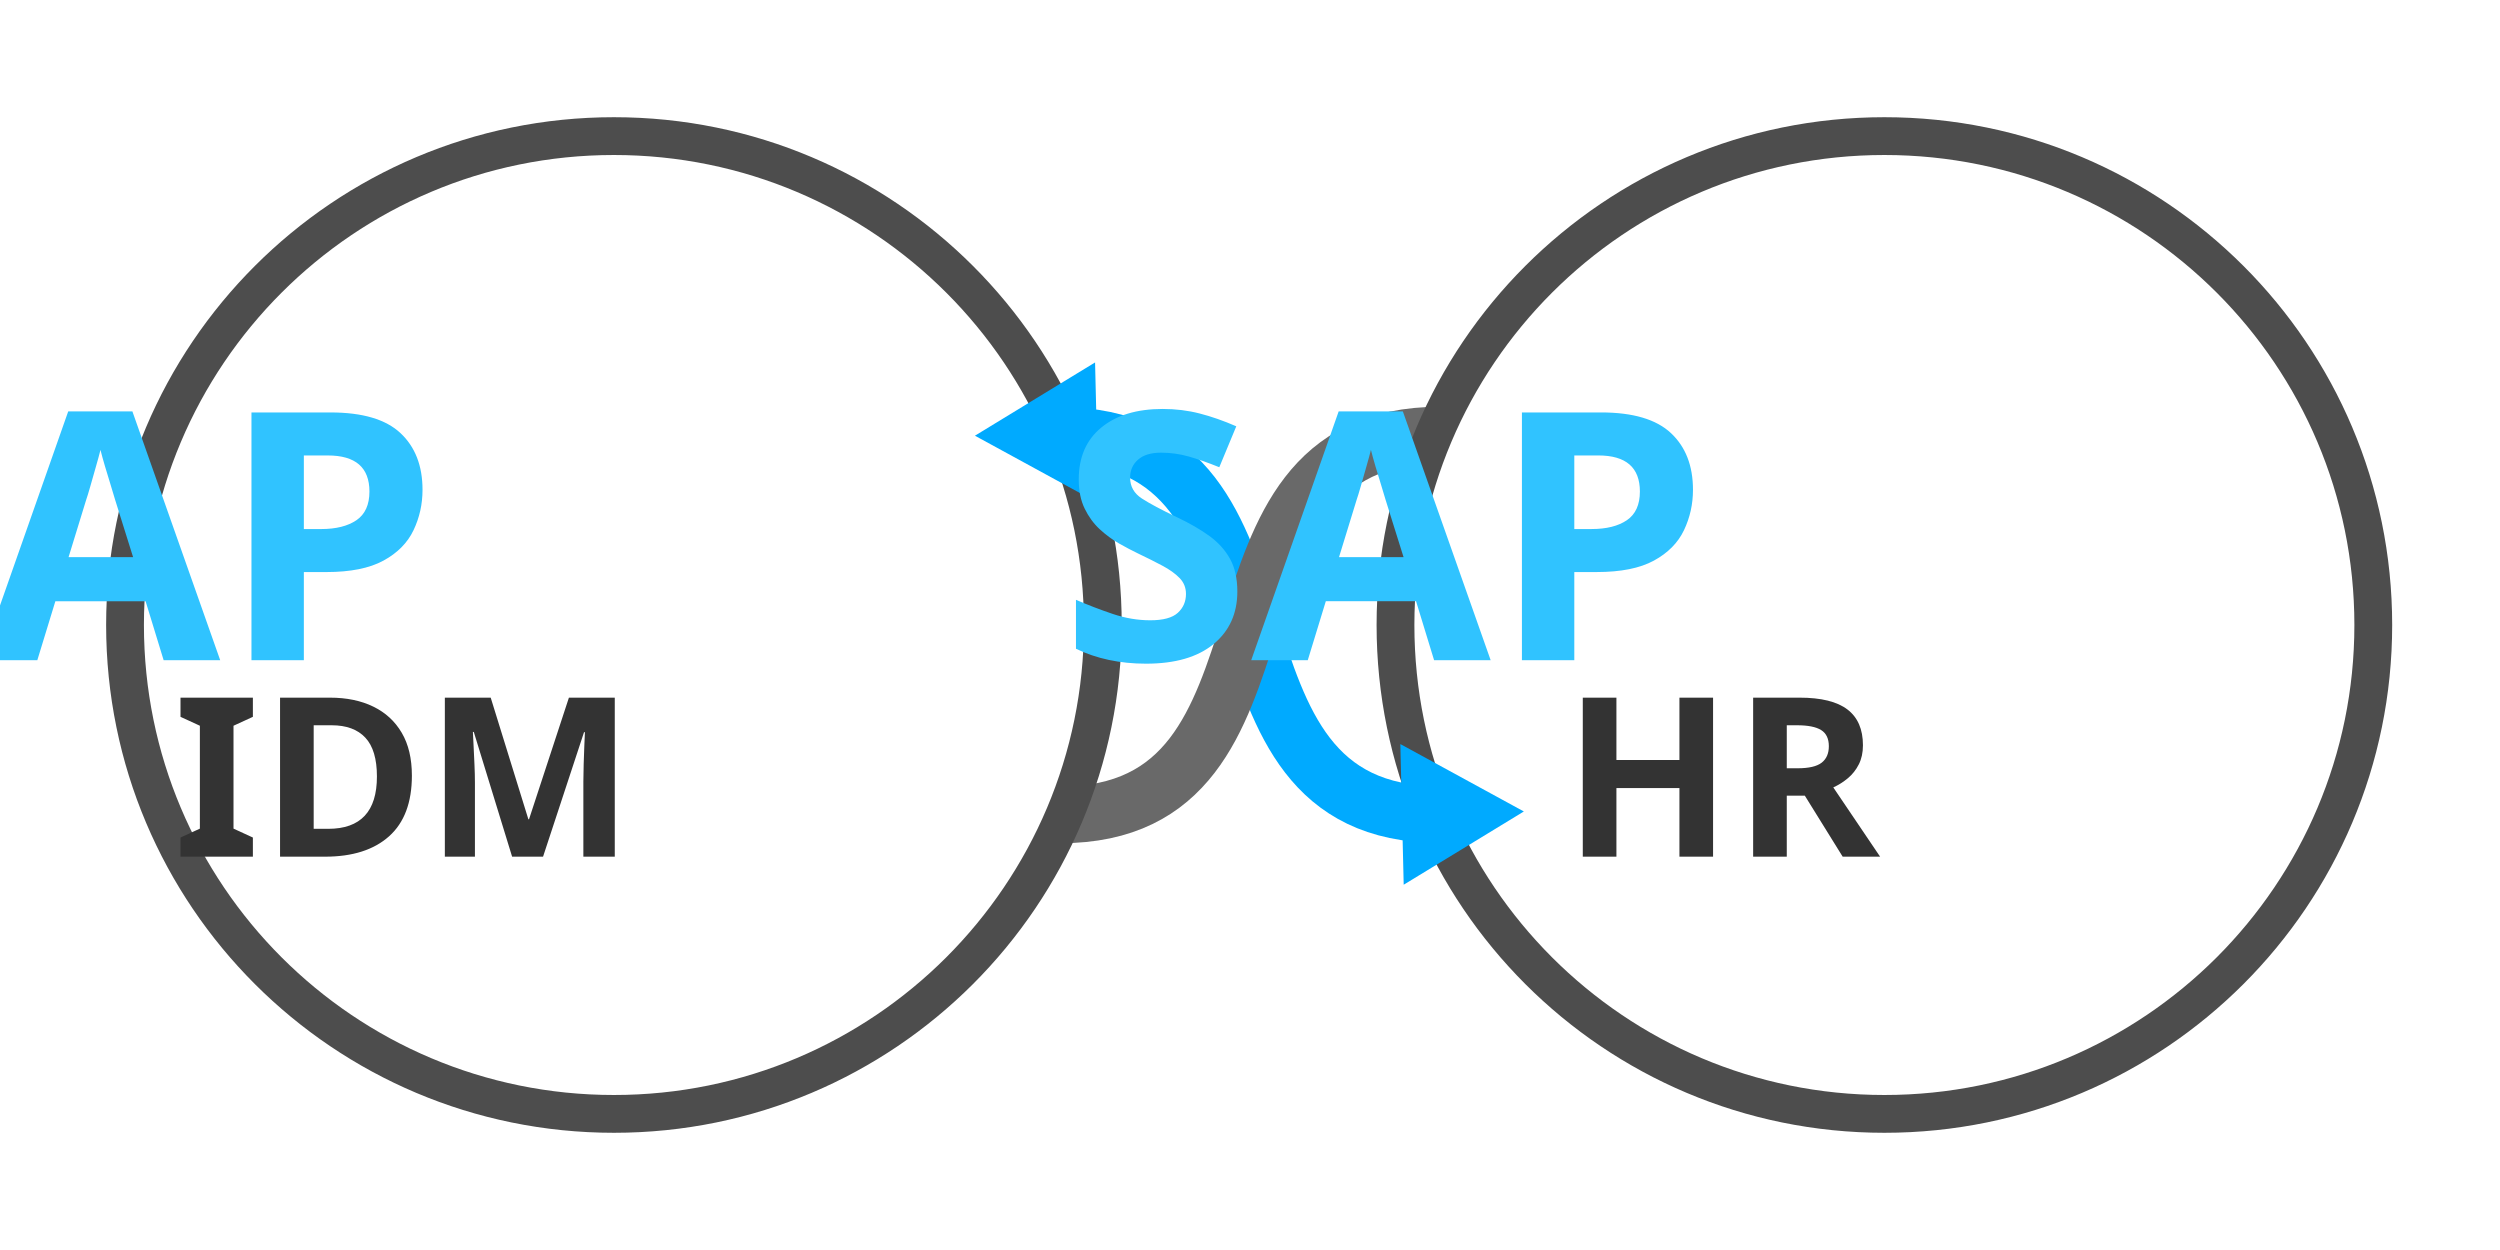
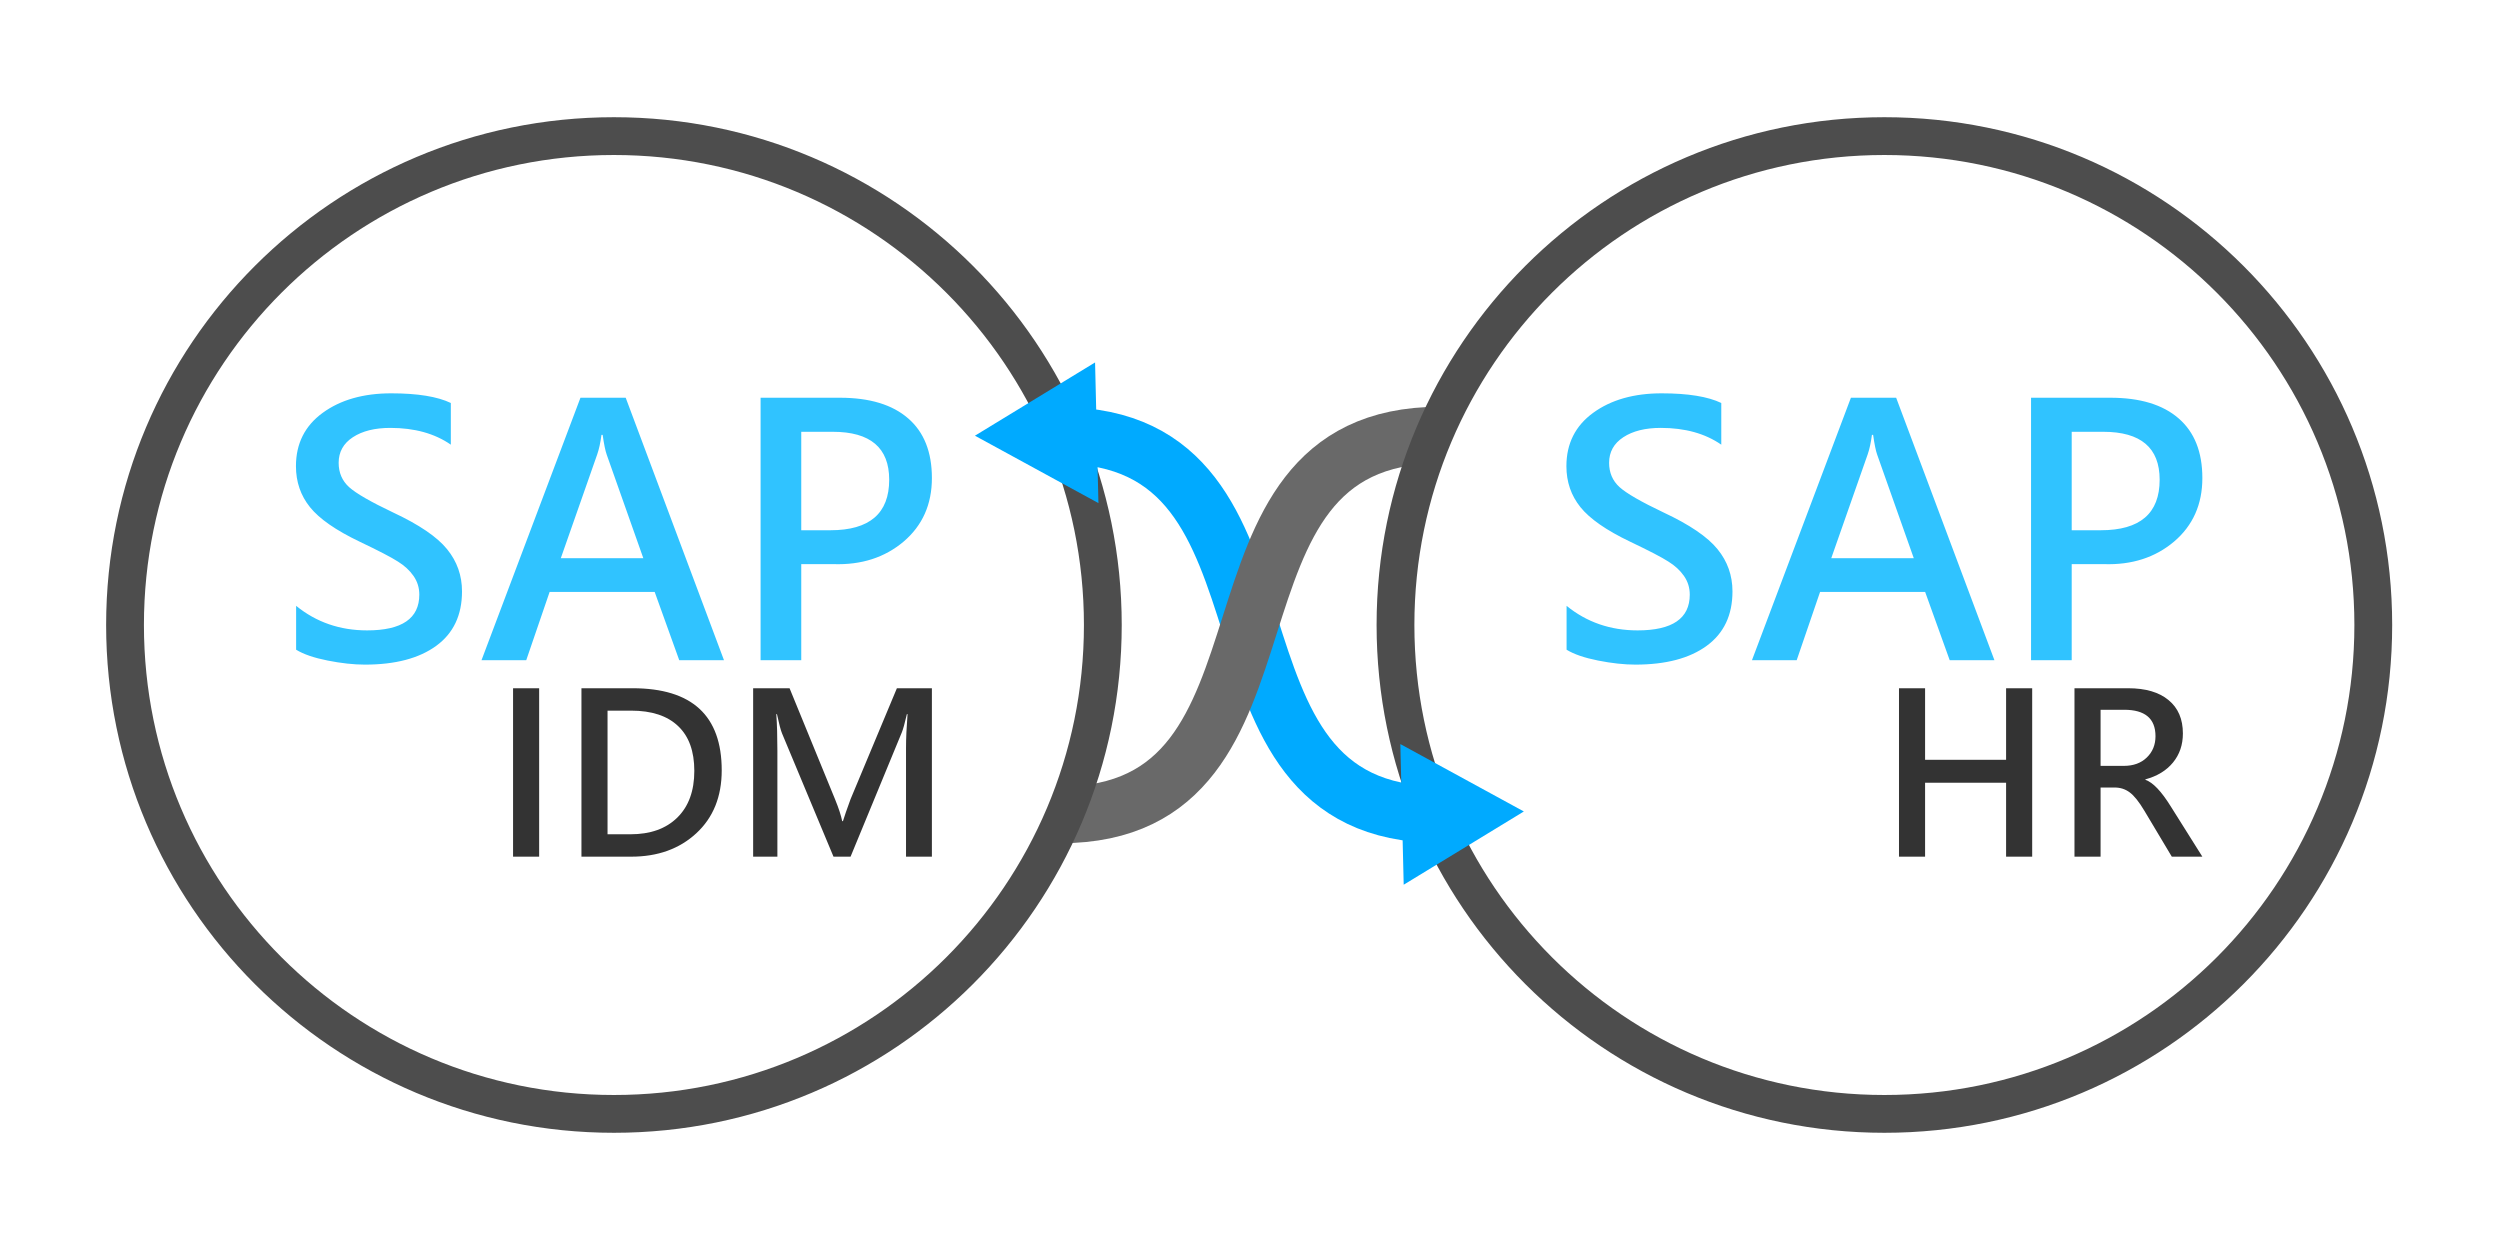
<svg xmlns="http://www.w3.org/2000/svg" version="1.1" id="svg1" width="1000" height="500" viewBox="0 0 1000 500">
  <defs id="defs1">
    <clipPath id="CLIPPATH_56">
      <path id="pO20KKJNwU1CrE_FoZeM0" d="M -256,-256 H 256 V 256 H -256 Z" stroke-linecap="round" />
    </clipPath>
  </defs>
  <g id="g1">
    <path id="path3" d="m 318.137,130.637 c 77.636,0 36.09,113.726 113.726,113.726" style="fill:none;stroke:#00aaff;stroke-width:17.008;stroke-linecap:butt;stroke-linejoin:miter;stroke-miterlimit:4;stroke-dasharray:none;stroke-opacity:1" transform="scale(1.333333)" />
    <path id="path4" d="m 318.031,244.469 c 77.637,0 36.09,-113.938 113.938,-113.938" style="fill:none;stroke:#696969;stroke-width:17.008;stroke-linecap:butt;stroke-linejoin:miter;stroke-miterlimit:4;stroke-dasharray:none;stroke-opacity:1" transform="scale(1.333333)" />
    <path id="path5" d="m 330.848,187.5 c 0,81.004 -65.668,146.668 -146.672,146.668 -81,0 -146.668,-65.664 -146.668,-146.668 0,-81.004 65.668,-146.668 146.668,-146.668 81.004,0 146.672,65.664 146.672,146.668 z" style="fill:none;stroke:#4d4d4d;stroke-width:11.339;stroke-linecap:butt;stroke-linejoin:miter;stroke-miterlimit:4;stroke-dasharray:none;stroke-opacity:1" transform="scale(1.333333)" />
    <path id="path6" d="m 711.984,187.5 c 0,81.004 -65.664,146.668 -146.668,146.668 -81.004,0 -146.671,-65.664 -146.671,-146.668 0,-81.004 65.667,-146.668 146.671,-146.668 81.004,0 146.668,65.664 146.668,146.668 z" style="fill:none;stroke:#4d4d4d;stroke-width:11.339;stroke-linecap:butt;stroke-linejoin:miter;stroke-miterlimit:4;stroke-dasharray:none;stroke-opacity:1" transform="scale(1.333333)" />
    <path id="path15" d="m 457.152,243.441 -36.043,21.977 -1.007,-42.199 z" style="fill:#00aaff;fill-opacity:1;fill-rule:evenodd;stroke:none" transform="scale(1.333333)" />
    <path id="path16" d="m 292.48,130.711 36.04,-21.977 1.011,42.2 z" style="fill:#00aaff;fill-opacity:1;fill-rule:evenodd;stroke:none" transform="scale(1.333333)" />
    <g id="g17" transform="translate(4.493883,22.63757)">
      <g id="g22" transform="translate(9.76894,-7.681884)">
-         <text xml:space="preserve" style="font-style:normal;font-variant:normal;font-weight:normal;font-stretch:normal;font-size:89.075px;font-family:'Segoe MDL2 Assets';-inkscape-font-specification:'Segoe MDL2 Assets';text-align:center;text-anchor:middle;fill:#333333;fill-rule:evenodd;stroke:#4d4d4d;stroke-width:0" x="274.75" y="327.713" id="text16">
-           <tspan id="tspan16" x="274.75" y="327.713" style="font-style:normal;font-variant:normal;font-weight:bold;font-stretch:normal;font-family:'Microsoft JhengHei UI';-inkscape-font-specification:'Microsoft JhengHei UI Bold';fill:#333333;stroke-width:0">IDM</tspan>
-           <tspan x="274.75" y="448.843" id="tspan17" style="fill:#333333;stroke-width:0" />
-         </text>
-         <text xml:space="preserve" style="font-style:normal;font-variant:normal;font-weight:normal;font-stretch:normal;font-size:138.814px;font-family:'Segoe MDL2 Assets';-inkscape-font-specification:'Segoe MDL2 Assets';text-align:center;text-anchor:middle;fill:#30c3ff;fill-opacity:1;fill-rule:evenodd;stroke:#4d4d4d;stroke-width:0" x="229.783" y="249.13" id="text16-5">
-           <tspan id="tspan16-6" x="229.783" y="249.13" style="font-style:normal;font-variant:normal;font-weight:bold;font-stretch:normal;font-size:138.814px;font-family:'Microsoft JhengHei UI';-inkscape-font-specification:'Microsoft JhengHei UI Bold';fill:#30c3ff;fill-opacity:1;stroke-width:0">SAP</tspan>
-           <tspan x="229.783" y="437.898" id="tspan17-8" style="font-size:138.814px;fill:#30c3ff;fill-opacity:1;stroke-width:0" />
-         </text>
+         <path id="text16" style="font-style:normal;font-variant:normal;font-weight:normal;font-stretch:normal;font-size:89.075px;font-family:'Segoe MDL2 Assets';-inkscape-font-specification:'Segoe MDL2 Assets';text-align:center;text-anchor:middle;fill:#333333;fill-rule:evenodd;stroke:#4d4d4d;stroke-width:0" d="M 190.96 260.341 L 190.96 268.867 L 190.96 268.91 L 190.96 319.144 L 190.96 319.189 L 190.96 327.712 L 201.397 327.712 L 201.397 319.189 L 201.397 319.144 L 201.397 268.91 L 201.397 268.867 L 201.397 260.341 L 190.96 260.341 z M 218.317 260.341 L 218.317 327.712 L 238.237 327.712 C 248.821 327.712 257.491 324.597 264.247 318.363 C 271.032 312.1 274.425 303.705 274.425 293.179 C 274.425 271.287 262.535 260.341 238.759 260.341 L 218.317 260.341 z M 286.993 260.341 L 286.993 327.712 L 296.692 327.712 L 296.692 285.394 C 296.692 279.653 296.549 274.752 296.259 270.693 L 296.518 270.693 C 297.359 274.607 298.041 277.188 298.563 278.435 L 319.136 327.712 L 325.964 327.712 L 346.45 278.042 C 346.943 276.883 347.623 274.433 348.493 270.693 L 348.755 270.693 C 348.349 275.912 348.145 280.422 348.145 284.22 L 348.145 327.712 L 358.497 327.712 L 358.497 260.341 L 344.493 260.341 L 325.964 304.704 C 324.485 308.735 323.47 311.663 322.919 313.49 L 322.616 313.49 C 322.152 311.199 321.209 308.315 319.788 304.835 L 301.563 260.341 L 286.993 260.341 z M 228.755 269.3 L 238.194 269.3 C 246.4 269.3 252.663 271.361 256.983 275.478 C 261.304 279.566 263.464 285.538 263.464 293.396 C 263.464 301.399 261.188 307.634 256.636 312.099 C 252.112 316.535 245.877 318.753 237.932 318.753 L 228.755 318.753 L 228.755 269.3 z " />
+         <path id="text16-5" style="font-style:normal;font-variant:normal;font-weight:normal;font-stretch:normal;font-size:138.814px;font-family:'Segoe MDL2 Assets';-inkscape-font-specification:'Segoe MDL2 Assets';text-align:center;text-anchor:middle;fill:#30c3ff;fill-opacity:1;fill-rule:evenodd;stroke:#4d4d4d;stroke-width:0" d="M 142.21 142.376 C 131.094 142.376 121.967 144.975 114.827 150.171 C 107.688 155.368 104.118 162.484 104.118 171.521 C 104.118 177.802 105.993 183.269 109.743 187.923 C 113.494 192.577 120.092 197.164 129.536 201.683 C 137.218 205.343 142.347 208.009 144.923 209.681 C 147.544 211.308 149.621 213.229 151.157 215.443 C 152.693 217.657 153.462 220.141 153.462 222.898 C 153.462 232.432 146.504 237.201 132.587 237.201 C 121.697 237.201 112.23 233.925 104.186 227.372 L 104.186 244.927 C 107.124 246.735 111.326 248.181 116.794 249.265 C 122.261 250.35 127.23 250.892 131.704 250.892 C 143.859 250.892 153.373 248.384 160.241 243.369 C 167.109 238.353 170.542 231.1 170.542 221.611 C 170.542 215.239 168.555 209.614 164.579 204.734 C 160.603 199.808 153.394 194.905 142.956 190.025 C 134.009 185.777 128.134 182.389 125.333 179.859 C 122.576 177.328 121.198 174.097 121.198 170.165 C 121.198 165.827 123.096 162.416 126.891 159.931 C 130.687 157.446 135.681 156.203 141.872 156.203 C 151.542 156.203 159.607 158.44 166.069 162.913 L 166.069 146.24 C 160.692 143.664 152.738 142.376 142.21 142.376 z M 217.921 144.138 L 178.337 249.13 L 196.231 249.13 L 205.585 221.814 L 247.608 221.814 L 257.436 249.13 L 275.331 249.13 L 236.018 144.138 L 217.921 144.138 z M 289.972 144.138 L 289.972 249.13 L 306.239 249.13 L 306.239 210.699 L 319.184 210.699 C 330.3 211.06 339.632 208.054 347.179 201.683 C 354.725 195.266 358.497 186.794 358.497 176.265 C 358.497 165.827 355.335 157.875 349.009 152.408 C 342.683 146.895 333.576 144.138 321.692 144.138 L 289.972 144.138 z M 306.239 157.761 L 318.847 157.761 C 333.894 157.761 341.417 164.155 341.417 176.943 C 341.417 190.408 333.577 197.142 317.897 197.142 L 306.239 197.142 L 306.239 157.761 z M 226.325 158.982 L 226.8 158.982 C 227.342 162.778 227.884 165.42 228.427 166.911 L 243.067 208.326 L 210.059 208.326 L 224.632 166.777 C 225.355 164.698 225.918 162.1 226.325 158.982 z " />
      </g>
      <g id="g23" transform="translate(19.44263,13.6796)">
-         <text xml:space="preserve" style="font-style:normal;font-variant:normal;font-weight:normal;font-stretch:normal;font-size:89.075px;font-family:'Segoe MDL2 Assets';-inkscape-font-specification:'Segoe MDL2 Assets';text-align:center;text-anchor:middle;fill:#333333;fill-rule:evenodd;stroke:#4d4d4d;stroke-width:0" x="792.004" y="306.351" id="text16-9">
-           <tspan id="tspan16-3" x="792.004" y="306.351" style="font-style:normal;font-variant:normal;font-weight:bold;font-stretch:normal;font-family:'Microsoft JhengHei UI';-inkscape-font-specification:'Microsoft JhengHei UI Bold';fill:#333333;stroke-width:0">HR</tspan>
-           <tspan x="792.004" y="427.482" id="tspan17-6" style="fill:#333333;stroke-width:0" />
-         </text>
-         <text xml:space="preserve" style="font-style:normal;font-variant:normal;font-weight:normal;font-stretch:normal;font-size:138.814px;font-family:'Segoe MDL2 Assets';-inkscape-font-specification:'Segoe MDL2 Assets';text-align:center;text-anchor:middle;fill:#30c3ff;fill-opacity:1;fill-rule:evenodd;stroke:#4d4d4d;stroke-width:0" x="728.291" y="227.768" id="text16-5-7">
-           <tspan id="tspan16-6-7" x="728.291" y="227.768" style="font-style:normal;font-variant:normal;font-weight:bold;font-stretch:normal;font-size:138.814px;font-family:'Microsoft JhengHei UI';-inkscape-font-specification:'Microsoft JhengHei UI Bold';fill:#30c3ff;fill-opacity:1;stroke-width:0">SAP</tspan>
-           <tspan x="728.291" y="416.536" id="tspan17-8-6" style="font-size:138.814px;fill:#30c3ff;fill-opacity:1;stroke-width:0" />
-         </text>
+         <path id="text16-9" style="font-style:normal;font-variant:normal;font-weight:normal;font-stretch:normal;font-size:89.075px;font-family:'Segoe MDL2 Assets';-inkscape-font-specification:'Segoe MDL2 Assets';text-align:center;text-anchor:middle;fill:#333333;fill-rule:evenodd;stroke:#4d4d4d;stroke-width:0" d="M 735.659 238.98 L 735.659 306.351 L 746.097 306.351 L 746.097 276.777 L 778.499 276.777 L 778.499 306.351 L 788.938 306.351 L 788.938 238.98 L 778.499 238.98 L 778.499 267.599 L 746.097 267.599 L 746.097 238.98 L 735.659 238.98 z M 805.856 238.98 L 805.856 306.351 L 816.296 306.351 L 816.296 278.689 L 821.95 278.689 C 824.212 278.689 826.212 279.341 827.952 280.646 C 829.721 281.951 831.678 284.402 833.823 287.997 L 844.784 306.351 L 857.005 306.351 L 844.349 286.214 C 840.608 280.183 837.231 276.645 834.216 275.601 L 834.216 275.427 C 838.942 274.151 842.624 271.905 845.263 268.687 C 847.901 265.468 849.22 261.597 849.22 257.073 C 849.22 251.303 847.307 246.851 843.48 243.72 C 839.681 240.559 834.288 238.98 827.3 238.98 L 805.856 238.98 z M 816.296 247.591 L 825.733 247.591 C 834.084 247.591 838.261 251.115 838.261 258.161 C 838.261 261.612 837.1 264.452 834.78 266.685 C 832.49 268.917 829.416 270.034 825.56 270.034 L 816.296 270.034 L 816.296 247.591 z " />
+         <path id="text16-5-7" style="font-style:normal;font-variant:normal;font-weight:normal;font-stretch:normal;font-size:138.814px;font-family:'Segoe MDL2 Assets';-inkscape-font-specification:'Segoe MDL2 Assets';text-align:center;text-anchor:middle;fill:#30c3ff;fill-opacity:1;fill-rule:evenodd;stroke:#4d4d4d;stroke-width:0" d="M 640.72 121.015 C 629.604 121.015 620.474 123.613 613.335 128.81 C 606.195 134.006 602.626 141.122 602.626 150.159 C 602.626 156.44 604.502 161.907 608.253 166.562 C 612.003 171.216 618.6 175.803 628.044 180.322 C 635.726 183.982 640.855 186.648 643.431 188.32 C 646.052 189.946 648.129 191.867 649.665 194.081 C 651.201 196.295 651.97 198.78 651.97 201.536 C 651.97 211.071 645.012 215.839 631.095 215.839 C 620.205 215.839 610.738 212.563 602.694 206.011 L 602.694 223.566 C 605.631 225.373 609.834 226.819 615.302 227.904 C 620.769 228.988 625.74 229.53 630.214 229.53 C 642.369 229.53 651.881 227.023 658.749 222.007 C 665.617 216.991 669.052 209.738 669.052 200.249 C 669.052 193.878 667.063 188.252 663.087 183.372 C 659.11 178.447 651.902 173.543 641.464 168.663 C 632.517 164.416 626.642 161.028 623.841 158.497 C 621.084 155.967 619.708 152.735 619.708 148.804 C 619.708 144.466 621.606 141.055 625.401 138.57 C 629.197 136.084 634.189 134.841 640.38 134.841 C 650.05 134.841 658.115 137.078 664.577 141.552 L 664.577 124.878 C 659.2 122.302 651.248 121.015 640.72 121.015 z M 716.429 122.777 L 676.847 227.769 L 694.739 227.769 L 704.093 200.452 L 746.118 200.452 L 755.946 227.769 L 773.839 227.769 L 734.526 122.777 L 716.429 122.777 z M 788.48 122.777 L 788.48 227.769 L 804.747 227.769 L 804.747 189.337 L 817.692 189.337 C 828.808 189.699 838.14 186.693 845.687 180.322 C 853.233 173.905 857.005 165.432 857.005 154.904 C 857.005 144.465 853.843 136.514 847.517 131.046 C 841.19 125.533 832.084 122.777 820.2 122.777 L 788.48 122.777 z M 804.747 136.4 L 817.355 136.4 C 832.402 136.4 839.925 142.793 839.925 155.581 C 839.925 169.047 832.085 175.78 816.405 175.78 L 804.747 175.78 L 804.747 136.4 z M 724.835 137.62 L 725.31 137.62 C 725.852 141.416 726.392 144.059 726.935 145.55 L 741.575 186.964 L 708.567 186.964 L 723.14 145.415 C 723.863 143.337 724.428 140.738 724.835 137.62 z " />
      </g>
    </g>
  </g>
</svg>
